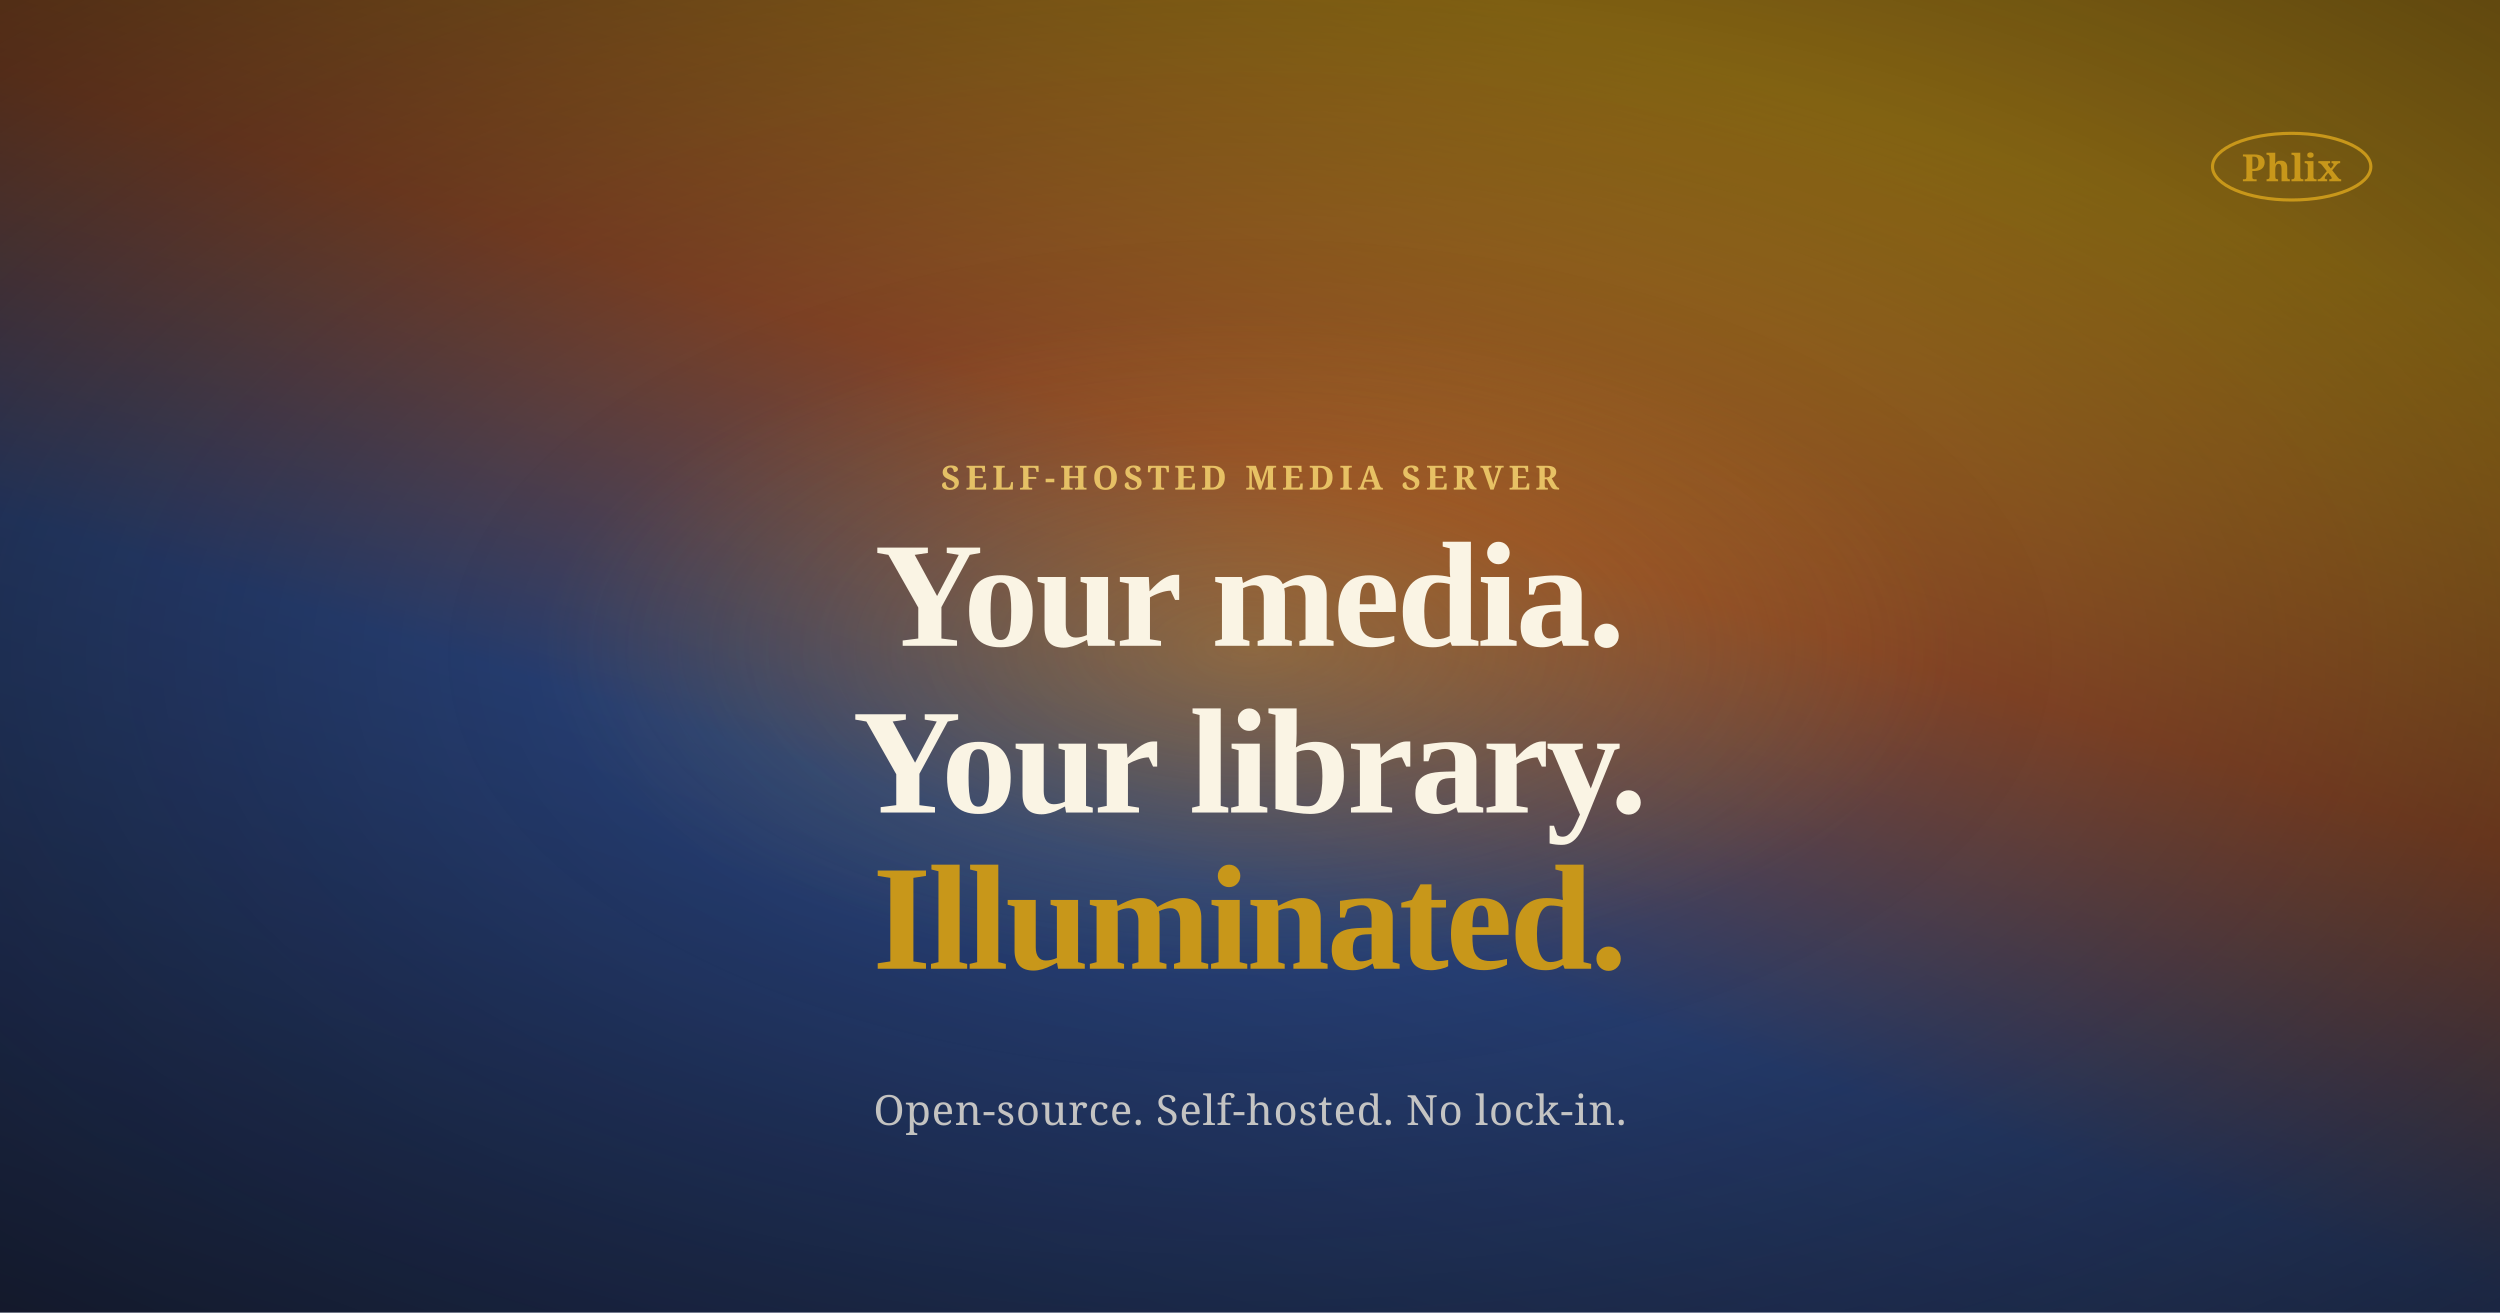
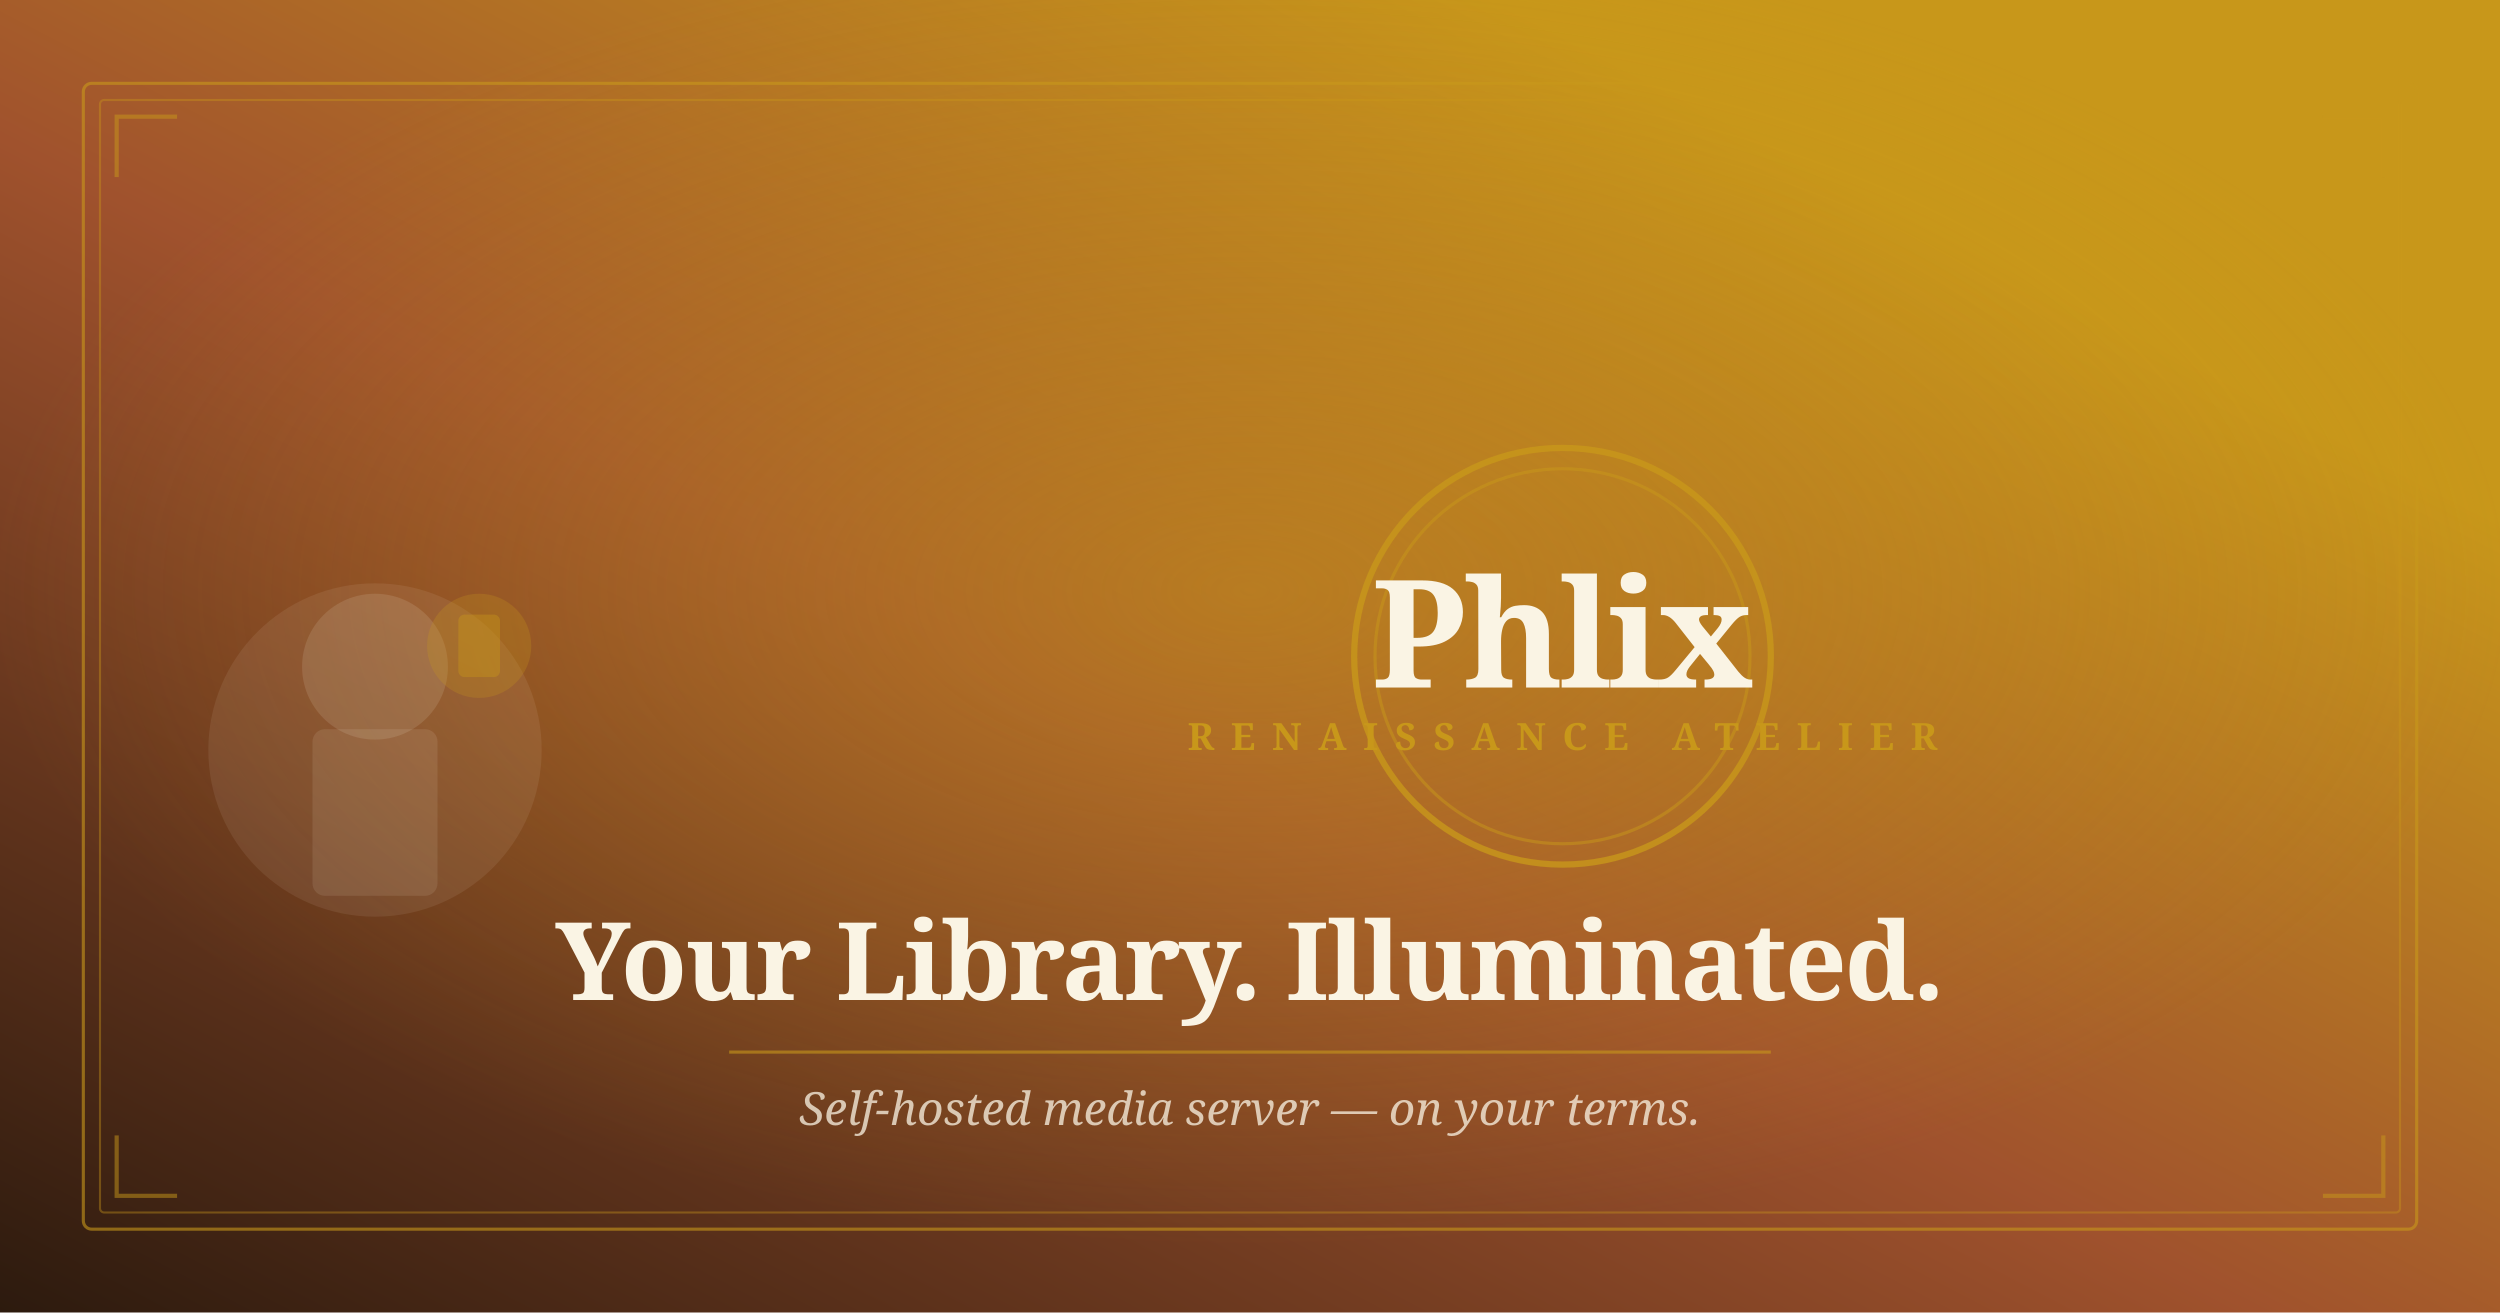
- <svg xmlns="http://www.w3.org/2000/svg" viewBox="0 0 1200 630" role="img" aria-label="Phlix — Your media. Your library. Illuminated.">
+ <svg xmlns="http://www.w3.org/2000/svg" viewBox="0 0 1200 630">
  <defs>
-     <linearGradient id="heroBg" x1="0%" y1="100%" x2="60%" y2="0%">
-       <stop offset="0%" stop-color="#1A2D5A" />
-       <stop offset="45%" stop-color="#2B4A8C" />
-       <stop offset="70%" stop-color="#A0522D" />
-       <stop offset="100%" stop-color="#C8971A" />
+     <linearGradient id="chiaroscuro" x1="0%" y1="100%" x2="100%" y2="0%">
+       <stop offset="0%" stop-color="#2C1A0E" />
+       <stop offset="45%" stop-color="#A0522D" />
+       <stop offset="80%" stop-color="#C8971A" />
    </linearGradient>
-     <radialGradient id="candleBloom" cx="50%" cy="50%" r="40%">
-       <stop offset="0%" stop-color="rgba(200,151,26,0.35)" />
+     <radialGradient id="candle-bloom" cx="50%" cy="45%" r="50%">
+       <stop offset="0%" stop-color="rgba(200,151,26,0.5)" />
      <stop offset="100%" stop-color="rgba(200,151,26,0)" />
    </radialGradient>
-     <radialGradient id="vignette" cx="50%" cy="50%" r="70%">
-       <stop offset="0%" stop-color="rgba(14,10,6,0)" />
-       <stop offset="100%" stop-color="rgba(14,10,6,0.55)" />
-     </radialGradient>
-     <linearGradient id="goldRule" x1="0%" y1="0%" x2="100%" y2="0%">
-       <stop offset="0%" stop-color="transparent" />
-       <stop offset="20%" stop-color="#C8971A" />
-       <stop offset="50%" stop-color="#F0CC6A" />
-       <stop offset="80%" stop-color="#C8971A" />
-       <stop offset="100%" stop-color="transparent" />
-     </linearGradient>
  </defs>
-   <rect width="1200" height="630" fill="url(#heroBg)" />
-   <rect width="1200" height="630" fill="url(#vignette)" />
-   <ellipse cx="600" cy="310" rx="420" ry="200" fill="url(#candleBloom)" />
-   <line x1="360" y1="190" x2="840" y2="190" stroke="url(#goldRule)" stroke-width="2" />
-   <text x="600" y="235" text-anchor="middle" font-family="'Cormorant SC', 'Cormorant Garamond', serif" font-size="16" font-weight="600" letter-spacing="0.15em" fill="#F0CC6A" opacity="0.9">SELF-HOSTED MEDIA SERVER</text>
-   <text x="600" y="310" text-anchor="middle" font-family="'Cormorant Garamond', 'Garamond', 'Times New Roman', serif" font-size="72" font-weight="700" letter-spacing="-0.02em" fill="#FAF4E4">Your media.</text>
-   <text x="600" y="390" text-anchor="middle" font-family="'Cormorant Garamond', 'Garamond', 'Times New Roman', serif" font-size="72" font-weight="700" letter-spacing="-0.02em" fill="#FAF4E4">Your library.</text>
-   <text x="600" y="465" text-anchor="middle" font-family="'Cormorant Garamond', 'Garamond', 'Times New Roman', serif" font-size="72" font-weight="700" letter-spacing="-0.02em" fill="#C8971A">Illuminated.</text>
-   <line x1="360" y1="490" x2="840" y2="490" stroke="url(#goldRule)" stroke-width="2" />
-   <text x="600" y="540" text-anchor="middle" font-family="'EB Garamond', 'Garamond', serif" font-size="20" font-weight="400" letter-spacing="0.02em" fill="rgba(250,244,228,0.75)">Open-source. Self-hosted. No lock-in.</text>
-   <g transform="translate(1100, 80)">
-     <ellipse cx="0" cy="0" rx="38" ry="16" fill="none" stroke="#C8971A" stroke-width="1.5" />
-     <text x="0" y="7" text-anchor="middle" font-family="'Cormorant Garamond', serif" font-size="18" font-weight="600" fill="#C8971A">Phlix</text>
-   </g>
+   <rect width="1200" height="630" fill="url(#chiaroscuro)" />
+   <rect width="1200" height="630" fill="url(#candle-bloom)" />
+   <rect x="40" y="40" width="1120" height="550" rx="4" fill="none" stroke="#C8971A" stroke-width="1.5" opacity="0.6" />
+   <rect x="48" y="48" width="1104" height="534" rx="2" fill="none" stroke="#C8971A" stroke-width="1" opacity="0.4" />
+   <circle cx="180" cy="360" r="80" fill="rgba(250,244,228,0.08)" />
+   <circle cx="180" cy="320" r="35" fill="#FAF4E4" opacity="0.12" />
+   <rect x="150" y="350" width="60" height="80" rx="6" fill="#FAF4E4" opacity="0.1" />
+   <circle cx="230" cy="310" r="25" fill="#C8971A" opacity="0.25" />
+   <rect x="220" y="295" width="20" height="30" rx="3" fill="#C8971A" opacity="0.4" />
+   <ellipse cx="750" cy="315" rx="100" ry="100" fill="none" stroke="#C8971A" stroke-width="3" opacity="0.8" />
+   <ellipse cx="750" cy="315" rx="90" ry="90" fill="none" stroke="#C8971A" stroke-width="1.5" opacity="0.5" />
+   <text x="750" y="330" text-anchor="middle" font-family="'Cormorant Garamond', Georgia, serif" font-size="72" font-weight="600" fill="#FAF4E4" letter-spacing="-2">Phlix</text>
+   <text x="750" y="360" text-anchor="middle" font-family="'Cormorant SC', Georgia, serif" font-size="18" font-weight="600" fill="#C8971A" letter-spacing="8">RENAISSANCE ATELIER</text>
+   <text x="600" y="480" text-anchor="middle" font-family="'Cormorant Garamond', Georgia, serif" font-size="52" font-weight="600" fill="#FAF4E4" letter-spacing="-1">Your Library. Illuminated.</text>
+   <line x1="350" y1="505" x2="850" y2="505" stroke="#C8971A" stroke-width="1.5" opacity="0.6" />
+   <text x="600" y="540" text-anchor="middle" font-family="'EB Garamond', Georgia, serif" font-size="22" fill="rgba(250,244,228,0.75)" font-style="italic">Self-hosted media server — on your terms.</text>
+   <path d="M55 55 L85 55 L85 57 L57 57 L57 85 L55 85 Z" fill="#C8971A" opacity="0.5" />
+   <path d="M1145 55 L1115 55 L1115 57 L1143 57 L1143 85 L1145 85 Z" fill="#C8971A" opacity="0.5" />
+   <path d="M55 575 L85 575 L85 573 L57 573 L57 545 L55 545 Z" fill="#C8971A" opacity="0.5" />
+   <path d="M1145 575 L1115 575 L1115 573 L1143 573 L1143 545 L1145 545 Z" fill="#C8971A" opacity="0.5" />
</svg>
